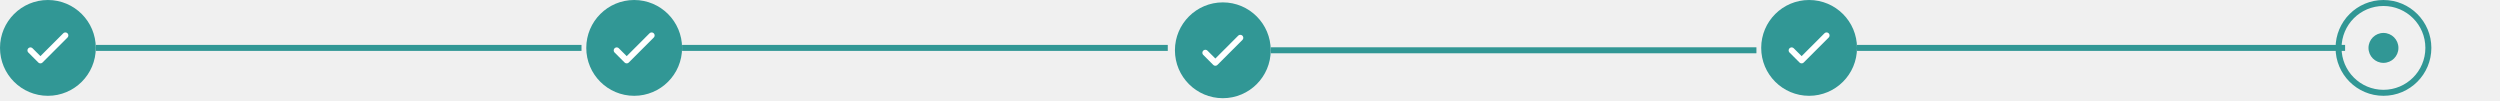
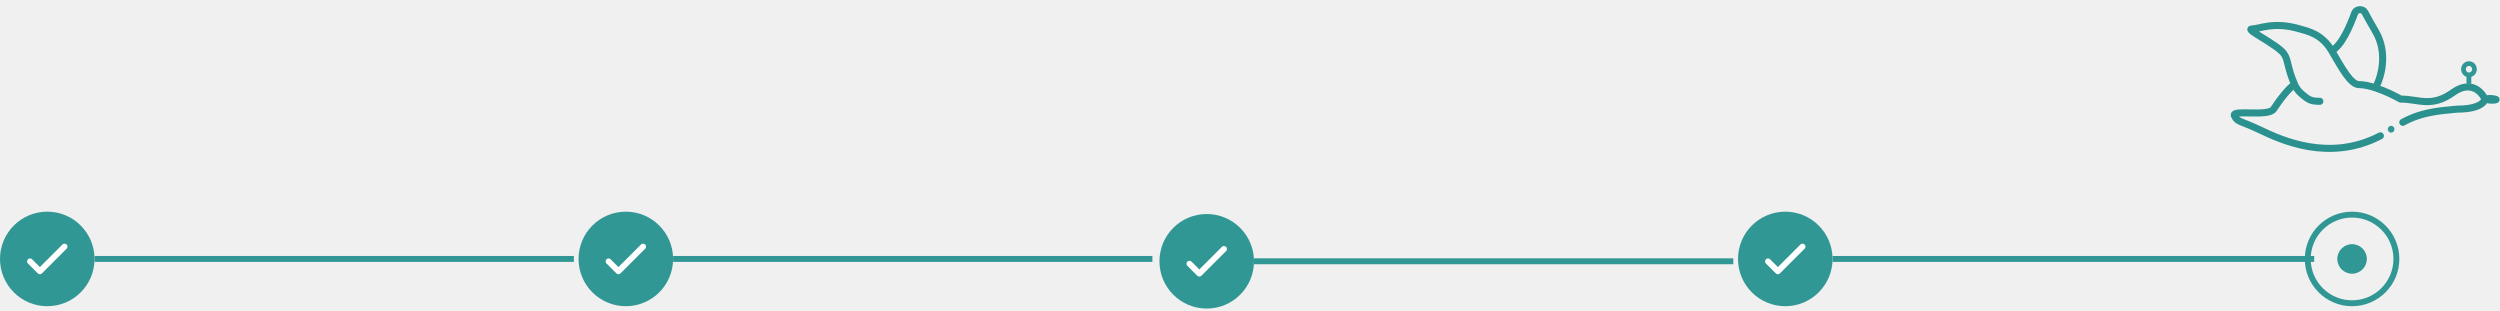
- <svg xmlns="http://www.w3.org/2000/svg" width="1049" height="42" viewBox="0 0 1049 42" fill="none">
-   <circle cx="1000.1" cy="20.1" r="18.843" stroke="#319795" stroke-width="2.512" />
-   <circle cx="1000.1" cy="20.1" r="6.281" fill="#319795" />
-   <circle cx="759.1" cy="20.1" r="20.1" fill="#319795" />
-   <path d="M751.771 21.146L755.959 25.334L766.427 14.865" stroke="white" stroke-width="2.512" stroke-linecap="round" stroke-linejoin="round" />
-   <rect x="779.199" y="18.843" width="204.801" height="2.512" fill="#319795" />
-   <circle cx="513.1" cy="21.1" r="20.1" fill="#319795" />
-   <path d="M505.771 22.146L509.959 26.334L520.427 15.865" stroke="white" stroke-width="2.512" stroke-linecap="round" stroke-linejoin="round" />
-   <rect x="533.199" y="19.843" width="203.801" height="2.512" fill="#319795" />
-   <circle cx="266.1" cy="20.1" r="20.1" fill="#319795" />
-   <path d="M258.771 21.146L262.959 25.334L273.427 14.865" stroke="white" stroke-width="2.512" stroke-linecap="round" stroke-linejoin="round" />
-   <rect x="286.199" y="18.843" width="203.801" height="2.512" fill="#319795" />
-   <circle cx="20.1" cy="20.1" r="20.1" fill="#319795" />
-   <path d="M12.771 21.146L16.959 25.334L27.427 14.865" stroke="white" stroke-width="2.512" stroke-linecap="round" stroke-linejoin="round" />
-   <rect x="40.199" y="18.843" width="203.801" height="2.512" fill="#319795" />
+ <svg xmlns="http://www.w3.org/2000/svg" width="1063" height="132" viewBox="0 0 1063 132" fill="none">
+   <circle cx="1000.1" cy="110.1" r="18.843" stroke="#319795" stroke-width="2.512" />
+   <circle cx="1000.1" cy="110.1" r="6.281" fill="#319795" />
+   <circle cx="759.1" cy="110.1" r="20.1" fill="#319795" />
+   <path d="M751.771 111.146L755.959 115.334L766.427 104.865" stroke="white" stroke-width="2.512" stroke-linecap="round" stroke-linejoin="round" />
+   <rect x="779.199" y="108.843" width="204.801" height="2.512" fill="#319795" />
+   <circle cx="513.1" cy="111.1" r="20.1" fill="#319795" />
+   <path d="M505.771 112.146L509.959 116.334L520.427 105.865" stroke="white" stroke-width="2.512" stroke-linecap="round" stroke-linejoin="round" />
+   <rect x="533.199" y="109.843" width="203.801" height="2.512" fill="#319795" />
+   <circle cx="266.1" cy="110.1" r="20.1" fill="#319795" />
+   <path d="M258.771 111.146L262.959 115.334L273.427 104.865" stroke="white" stroke-width="2.512" stroke-linecap="round" stroke-linejoin="round" />
+   <rect x="286.199" y="108.843" width="203.801" height="2.512" fill="#319795" />
+   <circle cx="20.1" cy="110.1" r="20.1" fill="#319795" />
+   <path d="M12.771 111.146L16.959 115.334L27.427 104.865" stroke="white" stroke-width="2.512" stroke-linecap="round" stroke-linejoin="round" />
+   <rect x="40.199" y="108.843" width="203.801" height="2.512" fill="#319795" />
+   <path d="M1056.59 42.131C1055.19 38.975 1050.53 33.989 1043.08 39.291C1033.77 45.918 1028.65 42.131 1020.74 42.131C1018.48 40.836 1014.25 38.723 1010.03 37.341M1056.59 42.131C1056.43 43.551 1053.89 46.392 1044.95 46.392C1040 47.002 1030.7 46.998 1021.67 52.01M1056.59 42.131C1057.56 41.973 1058.56 41.658 1060.89 42.131C1062.72 42.502 1058.8 42.92 1056.59 42.131ZM975.693 35.977C972.439 28.578 973.059 25.462 971.038 22.723C968.244 18.935 954.277 12.308 957.536 12.308C960.795 12.308 966.732 8.994 977.906 12.308C981.098 13.255 987.203 14.347 991.407 21.536M975.693 35.977C976.937 38.806 978.952 40.238 980.814 41.658C982.677 43.078 984.911 43.078 986.401 43.078M975.693 35.977C973.63 36.924 969.526 42.131 966.732 46.392C964.497 49.8 948.69 46.392 950.087 49.232C951.484 52.072 952.3 51.126 961.261 55.386C969.883 59.485 990.41 69.09 1012.14 57.753M1010.03 37.341C1007.57 36.535 1005.11 35.977 1003.05 35.977C999.507 35.977 995.728 28.924 991.407 21.536M1010.03 37.341C1012.36 33.257 1015.62 22.723 1010.03 13.255C1008.05 9.897 1006.59 7.254 1005.54 5.241C1004.69 3.617 1001.86 3.792 1001.23 5.515C999.152 11.268 995.493 19.702 991.407 21.536" stroke="#2B918F" stroke-width="3" stroke-linecap="round" stroke-linejoin="round" />
+   <path d="M1018.13 54.966C1018.12 55.777 1017.45 56.439 1016.67 56.407C1015.92 56.378 1015.27 55.702 1015.27 54.95C1015.26 54.153 1015.92 53.491 1016.72 53.493C1017.53 53.494 1018.15 54.138 1018.13 54.966H1018.13Z" fill="#319795" />
+   <rect x="1048.75" y="31.223" width="2.051" height="5.008" rx="1.026" fill="#319795" />
+   <path d="M1052.14 29.434C1052.14 30.774 1051.08 31.832 1049.8 31.832C1048.52 31.832 1047.46 30.774 1047.46 29.434C1047.46 28.094 1048.52 27.036 1049.8 27.036C1051.08 27.036 1052.14 28.094 1052.14 29.434Z" stroke="#319795" stroke-width="2" />
</svg>
